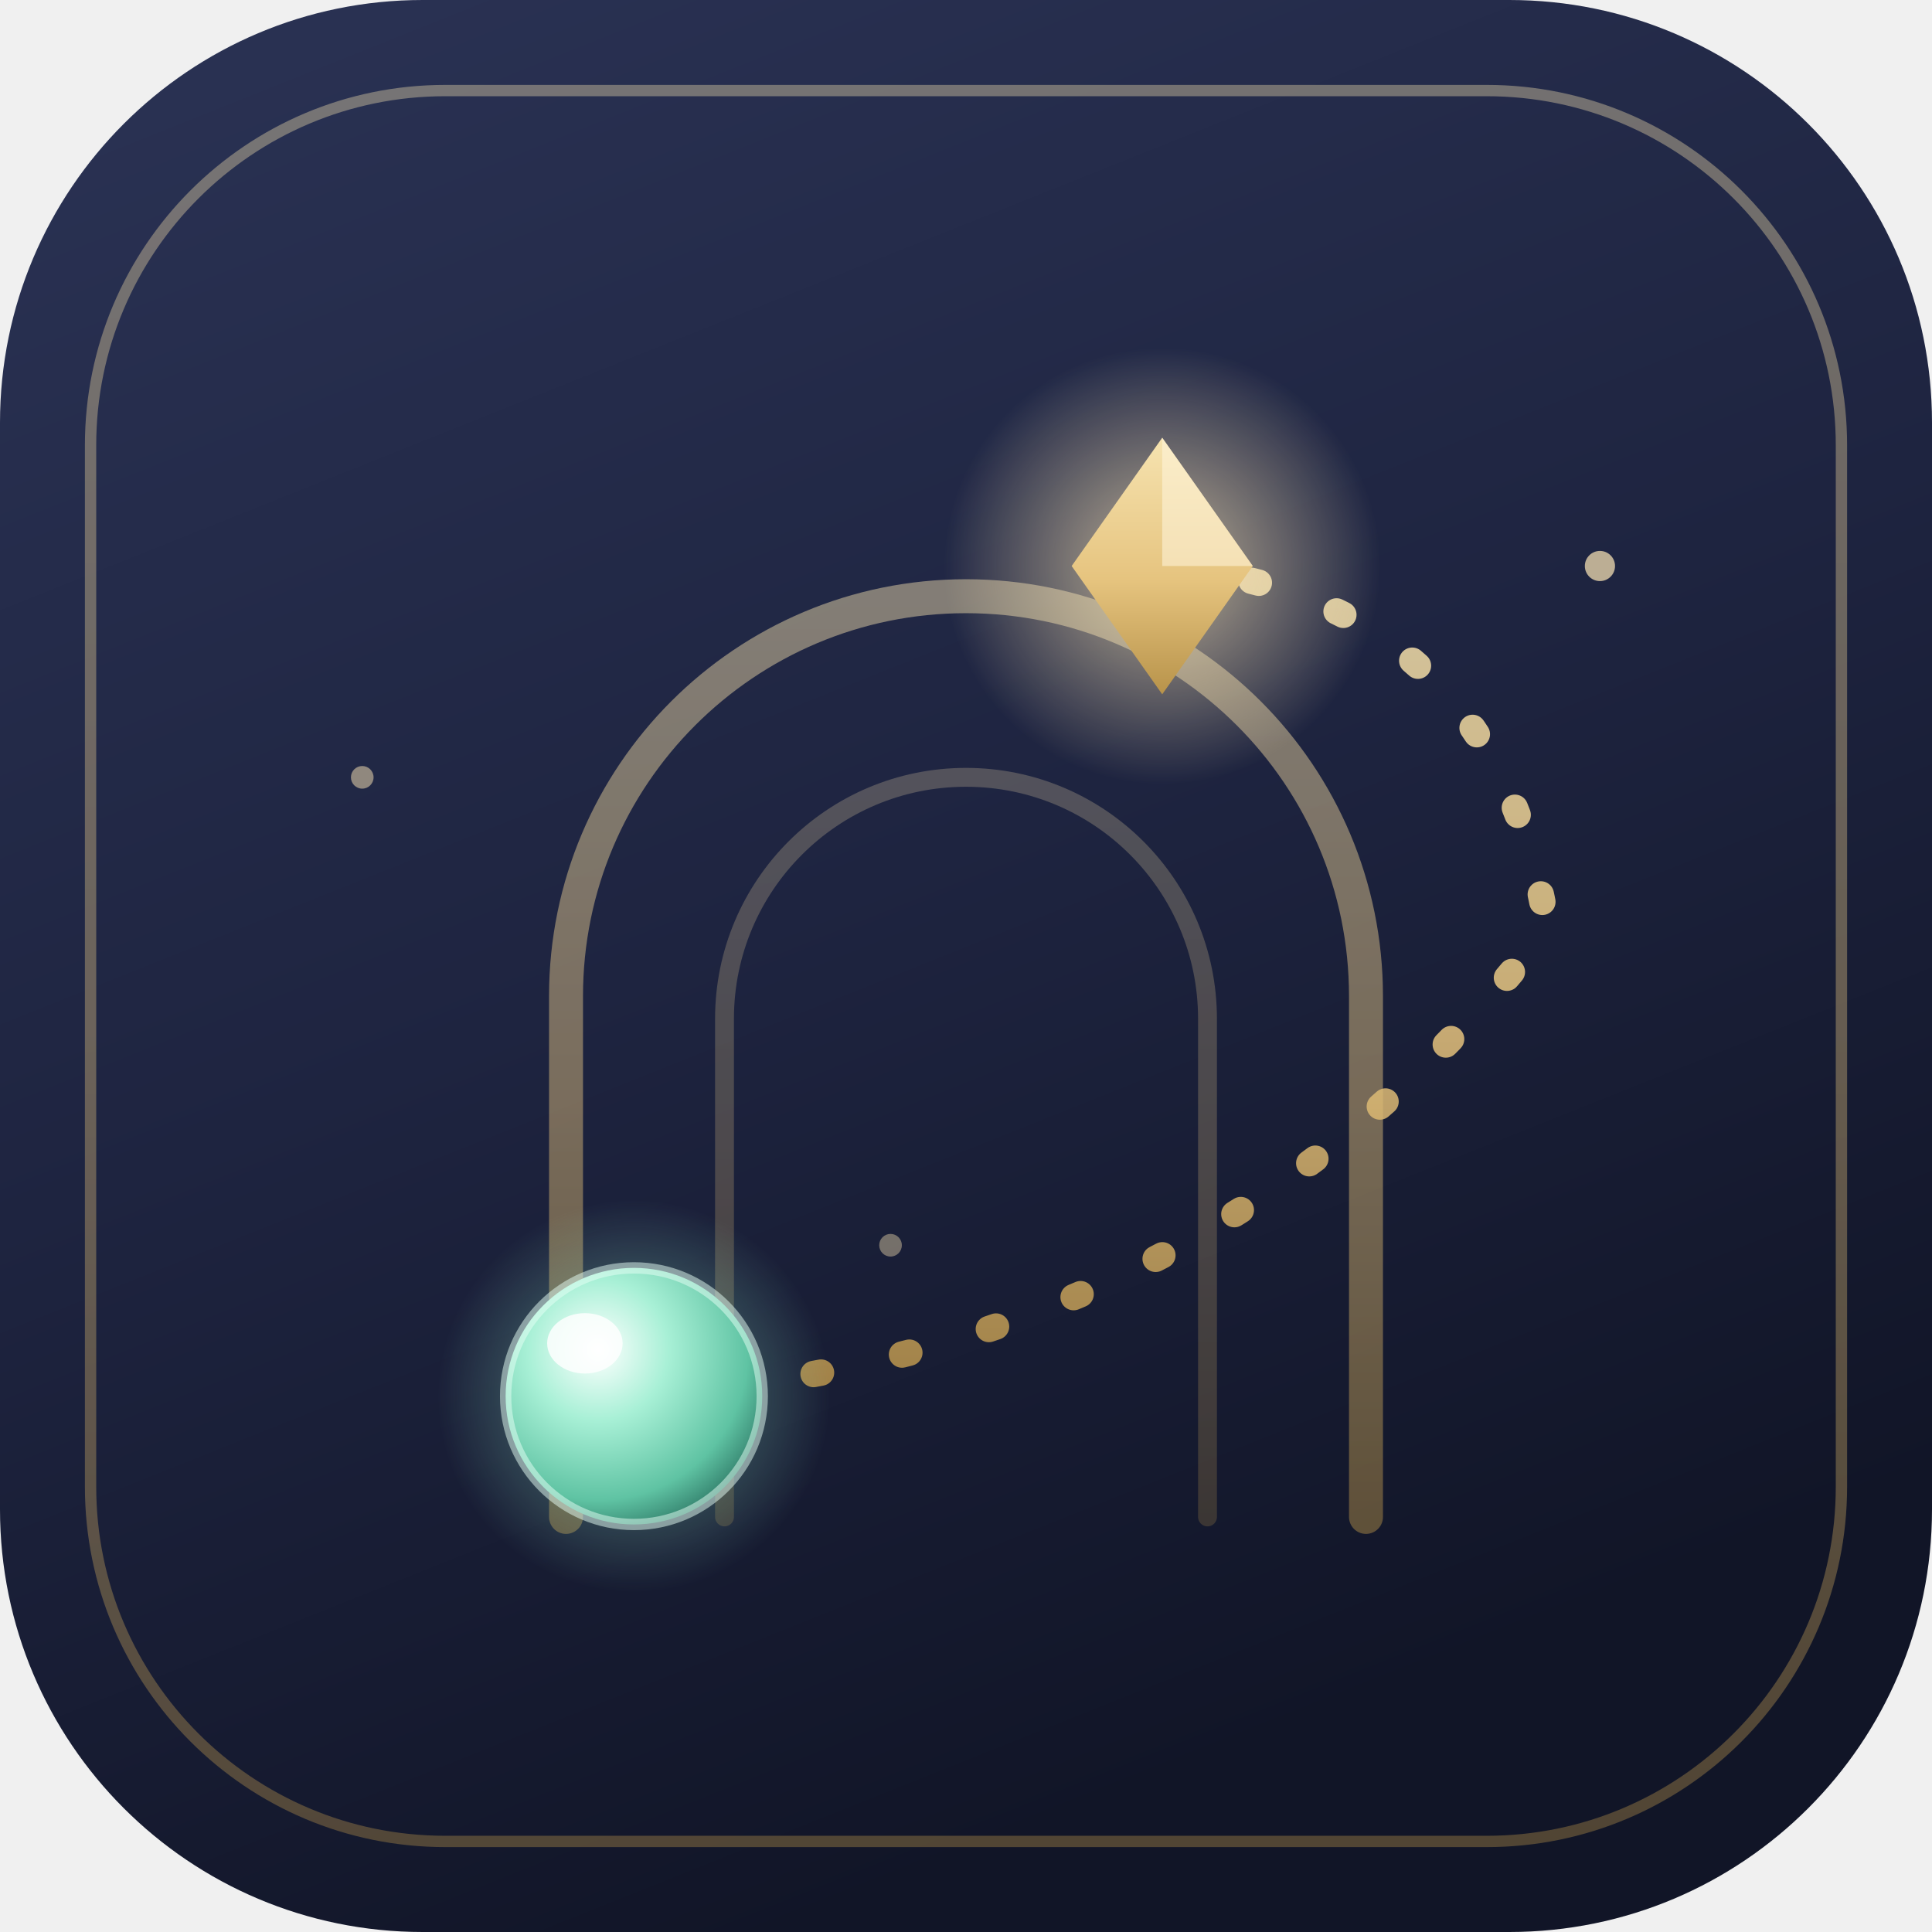
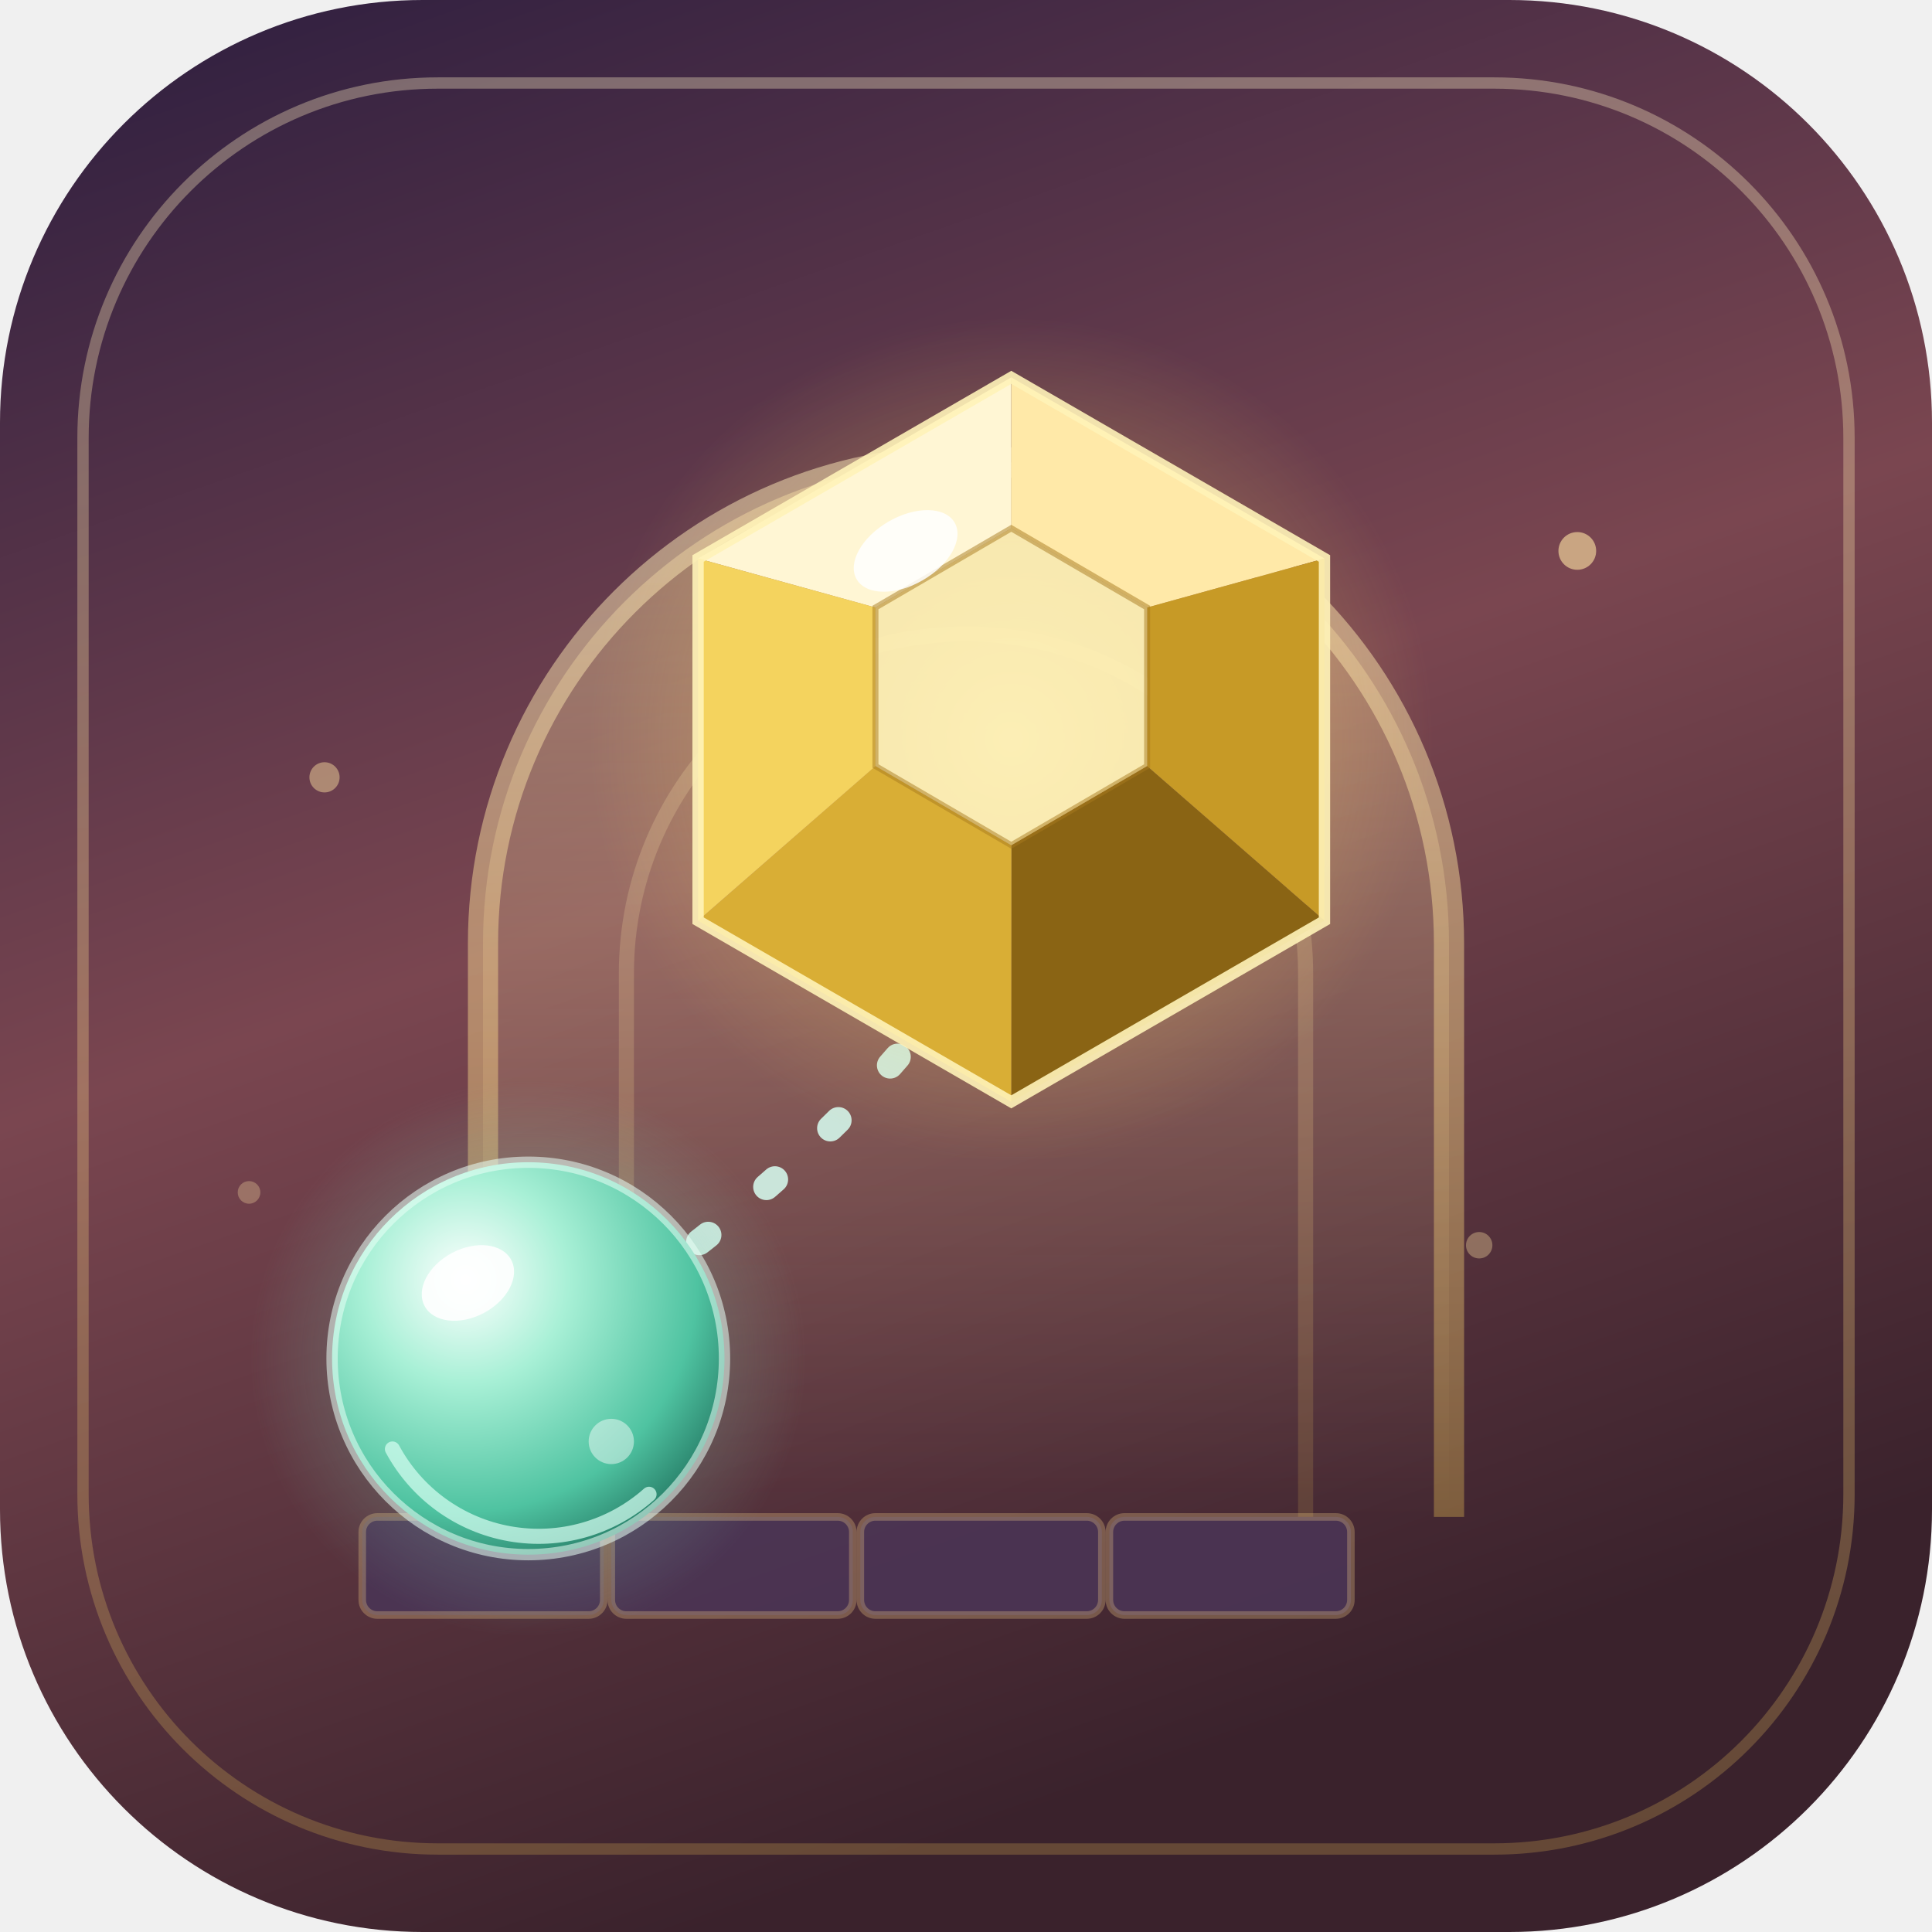
<svg xmlns="http://www.w3.org/2000/svg" viewBox="0 0 512 512" width="512" height="512">
  <defs>
-     <linearGradient id="bg" x1="0" y1="0" x2="0.4" y2="1">
-       <stop offset="0" stop-color="#2b3355" />
-       <stop offset="0.55" stop-color="#1e2440" />
-       <stop offset="1" stop-color="#111527" />
+     <linearGradient id="bg" x1="0" y1="0" x2="0.35" y2="1">
+       <stop offset="0" stop-color="#2b1d3f" />
+       <stop offset="0.52" stop-color="#7a4650" />
+       <stop offset="1" stop-color="#3a222c" />
+     </linearGradient>
+     <linearGradient id="beam" x1="0" y1="0" x2="0" y2="1">
+       <stop offset="0" stop-color="#ffe4a3" stop-opacity="0.42" />
+       <stop offset="1" stop-color="#ffe4a3" stop-opacity="0" />
    </linearGradient>
    <linearGradient id="gold" x1="0" y1="0" x2="0" y2="1">
-       <stop offset="0" stop-color="#f6e3b0" />
-       <stop offset="0.55" stop-color="#e6c47f" />
+       <stop offset="0" stop-color="#fff0c4" />
+       <stop offset="0.55" stop-color="#f0cd86" />
      <stop offset="1" stop-color="#b8934a" />
    </linearGradient>
-     <radialGradient id="jade" cx="0.36" cy="0.32" r="0.78">
+     <linearGradient id="gemFaceL" x1="0" y1="0" x2="1" y2="1">
+       <stop offset="0" stop-color="#fff6d4" />
+       <stop offset="1" stop-color="#f4d35e" />
+     </linearGradient>
+     <linearGradient id="gemFaceR" x1="0" y1="0" x2="1" y2="1">
+       <stop offset="0" stop-color="#f4d35e" />
+       <stop offset="1" stop-color="#a97b1e" />
+     </linearGradient>
+     <radialGradient id="gemGlow" cx="0.5" cy="0.5" r="0.5">
+       <stop offset="0" stop-color="#fff3b8" stop-opacity="0.72" />
+       <stop offset="0.6" stop-color="#ffd76a" stop-opacity="0.22" />
+       <stop offset="1" stop-color="#ffd76a" stop-opacity="0" />
+     </radialGradient>
+     <radialGradient id="jade" cx="0.34" cy="0.3" r="0.82">
      <stop offset="0" stop-color="#ffffff" />
-       <stop offset="0.35" stop-color="#a8f0d6" />
-       <stop offset="0.75" stop-color="#5fc3a3" />
-       <stop offset="1" stop-color="#256b5b" />
+       <stop offset="0.32" stop-color="#a8f0d6" />
+       <stop offset="0.72" stop-color="#4fc3a1" />
+       <stop offset="1" stop-color="#1c6b58" />
    </radialGradient>
    <radialGradient id="halo" cx="0.5" cy="0.5" r="0.5">
-       <stop offset="0" stop-color="#8fe3c6" stop-opacity="0.55" />
+       <stop offset="0" stop-color="#8fe3c6" stop-opacity="0.5" />
      <stop offset="1" stop-color="#8fe3c6" stop-opacity="0" />
-     </radialGradient>
-     <radialGradient id="gemGlow" cx="0.5" cy="0.5" r="0.5">
-       <stop offset="0" stop-color="#ffe9b8" stop-opacity="0.7" />
-       <stop offset="1" stop-color="#ffe9b8" stop-opacity="0" />
    </radialGradient>
  </defs>
  <rect x="0" y="0" width="512" height="512" rx="112" fill="url(#bg)" />
-   <rect x="24" y="24" width="464" height="464" rx="94" fill="none" stroke="url(#gold)" stroke-width="3" stroke-opacity="0.38" />
-   <g fill="none" stroke="url(#gold)" stroke-linecap="round" stroke-linejoin="round">
-     <path d="M150 402 L150 264 A106 106 0 0 1 362 264 L362 402" stroke-width="9" stroke-opacity="0.46" />
-     <path d="M192 402 L192 270 A64 64 0 0 1 320 270 L320 402" stroke-width="5" stroke-opacity="0.24" />
-     <path d="M114 402 L398 402" stroke-width="9" stroke-opacity="0.58" />
+   <rect x="22" y="22" width="468" height="468" rx="94" fill="none" stroke="url(#gold)" stroke-width="3" stroke-opacity="0.34" />
+   <path d="M128 402 L128 250 A128 128 0 0 1 384 250 L384 402 Z" fill="url(#beam)" />
+   <path d="M128 402 L128 250 A128 128 0 0 1 384 250 L384 402" fill="none" stroke="url(#gold)" stroke-width="8" stroke-opacity="0.5" />
+   <path d="M166 402 L166 258 A90 90 0 0 1 346 258 L346 402" fill="none" stroke="url(#gold)" stroke-width="4" stroke-opacity="0.22" />
+   <g fill="#4b3555" fill-opacity="0.9">
+     <rect x="96" y="402" width="64" height="26" rx="4" />
+     <rect x="162" y="402" width="64" height="26" rx="4" />
+     <rect x="228" y="402" width="64" height="26" rx="4" />
+     <rect x="294" y="402" width="64" height="26" rx="4" />
  </g>
-   <path d="M168 370 Q322 360 410 246 Q396 158 308 150" fill="none" stroke="url(#gold)" stroke-width="7" stroke-linecap="round" stroke-dasharray="2 22" stroke-opacity="0.85" />
-   <circle cx="308" cy="150" r="58" fill="url(#gemGlow)" />
-   <path d="M308 116 L332 150 L308 184 L284 150 Z" fill="url(#gold)" />
-   <path d="M308 116 L332 150 L308 150 Z" fill="#fff6dd" fill-opacity="0.55" />
-   <circle cx="168" cy="370" r="52" fill="url(#halo)" />
-   <circle cx="168" cy="370" r="34" fill="url(#jade)" />
-   <circle cx="168" cy="370" r="34" fill="none" stroke="#e8fff6" stroke-width="3" stroke-opacity="0.5" />
-   <ellipse cx="155" cy="356" rx="10" ry="8" fill="#ffffff" fill-opacity="0.82" />
-   <g fill="#ffe9b8">
-     <circle cx="424" cy="150" r="4" fill-opacity="0.7" />
-     <circle cx="96" cy="206" r="3" fill-opacity="0.5" />
-     <circle cx="236" cy="330" r="3" fill-opacity="0.4" />
+   <g fill="none" stroke="#f0cd86" stroke-width="2" stroke-opacity="0.3">
+     <rect x="96" y="402" width="64" height="26" rx="4" />
+     <rect x="162" y="402" width="64" height="26" rx="4" />
+     <rect x="228" y="402" width="64" height="26" rx="4" />
+     <rect x="294" y="402" width="64" height="26" rx="4" />
+   </g>
+   <path d="M148 356 Q232 300 262 246" fill="none" stroke="#d8fff2" stroke-width="7" stroke-linecap="round" stroke-dasharray="3 20" stroke-opacity="0.85" />
+   <circle cx="268" cy="196" r="112" fill="url(#gemGlow)" />
+   <g>
+     <polygon points="185,148 268,100 268,140 232,161" fill="#fff6d4" />
+     <polygon points="268,100 351,148 304,161 268,140" fill="#ffe9a8" />
+     <polygon points="351,148 351,244 304,203 304,161" fill="#c79a26" />
+     <polygon points="351,244 268,292 268,224 304,203" fill="#8a6414" />
+     <polygon points="268,292 185,244 232,203 268,224" fill="#d9ae35" />
+     <polygon points="185,244 185,148 232,161 232,203" fill="#f4d35e" />
+     <polygon points="268,140 304,161 304,203 268,224 232,203 232,161" fill="#fff3b8" fill-opacity="0.88" />
+     <polygon points="268,100 351,148 351,244 268,292 185,244 185,148" fill="none" stroke="#fff3b8" stroke-width="3" stroke-opacity="0.9" />
+     <polygon points="268,140 304,161 304,203 268,224 232,203 232,161" fill="none" stroke="#a97b1e" stroke-width="1.6" stroke-opacity="0.5" />
+     <ellipse cx="240" cy="146" rx="15" ry="9" fill="#ffffff" fill-opacity="0.85" transform="rotate(-30 240 146)" />
+   </g>
+   <circle cx="140" cy="360" r="74" fill="url(#halo)" />
+   <circle cx="140" cy="360" r="52" fill="url(#jade)" />
+   <circle cx="140" cy="360" r="52" fill="none" stroke="#e8fff6" stroke-width="3" stroke-opacity="0.55" />
+   <path d="M104 384 A44 44 0 0 0 172 396" fill="none" stroke="#d8fff2" stroke-width="4" stroke-opacity="0.7" stroke-linecap="round" />
+   <ellipse cx="124" cy="340" rx="13" ry="9" fill="#ffffff" fill-opacity="0.88" transform="rotate(-28 124 340)" />
+   <circle cx="162" cy="382" r="6" fill="#ffffff" fill-opacity="0.45" />
+   <g fill="#ffe4a3">
+     <circle cx="418" cy="146" r="5" fill-opacity="0.6" />
+     <circle cx="86" cy="206" r="4" fill-opacity="0.45" />
+     <circle cx="392" cy="330" r="3.5" fill-opacity="0.35" />
+     <circle cx="66" cy="316" r="3" fill-opacity="0.3" />
  </g>
</svg>
